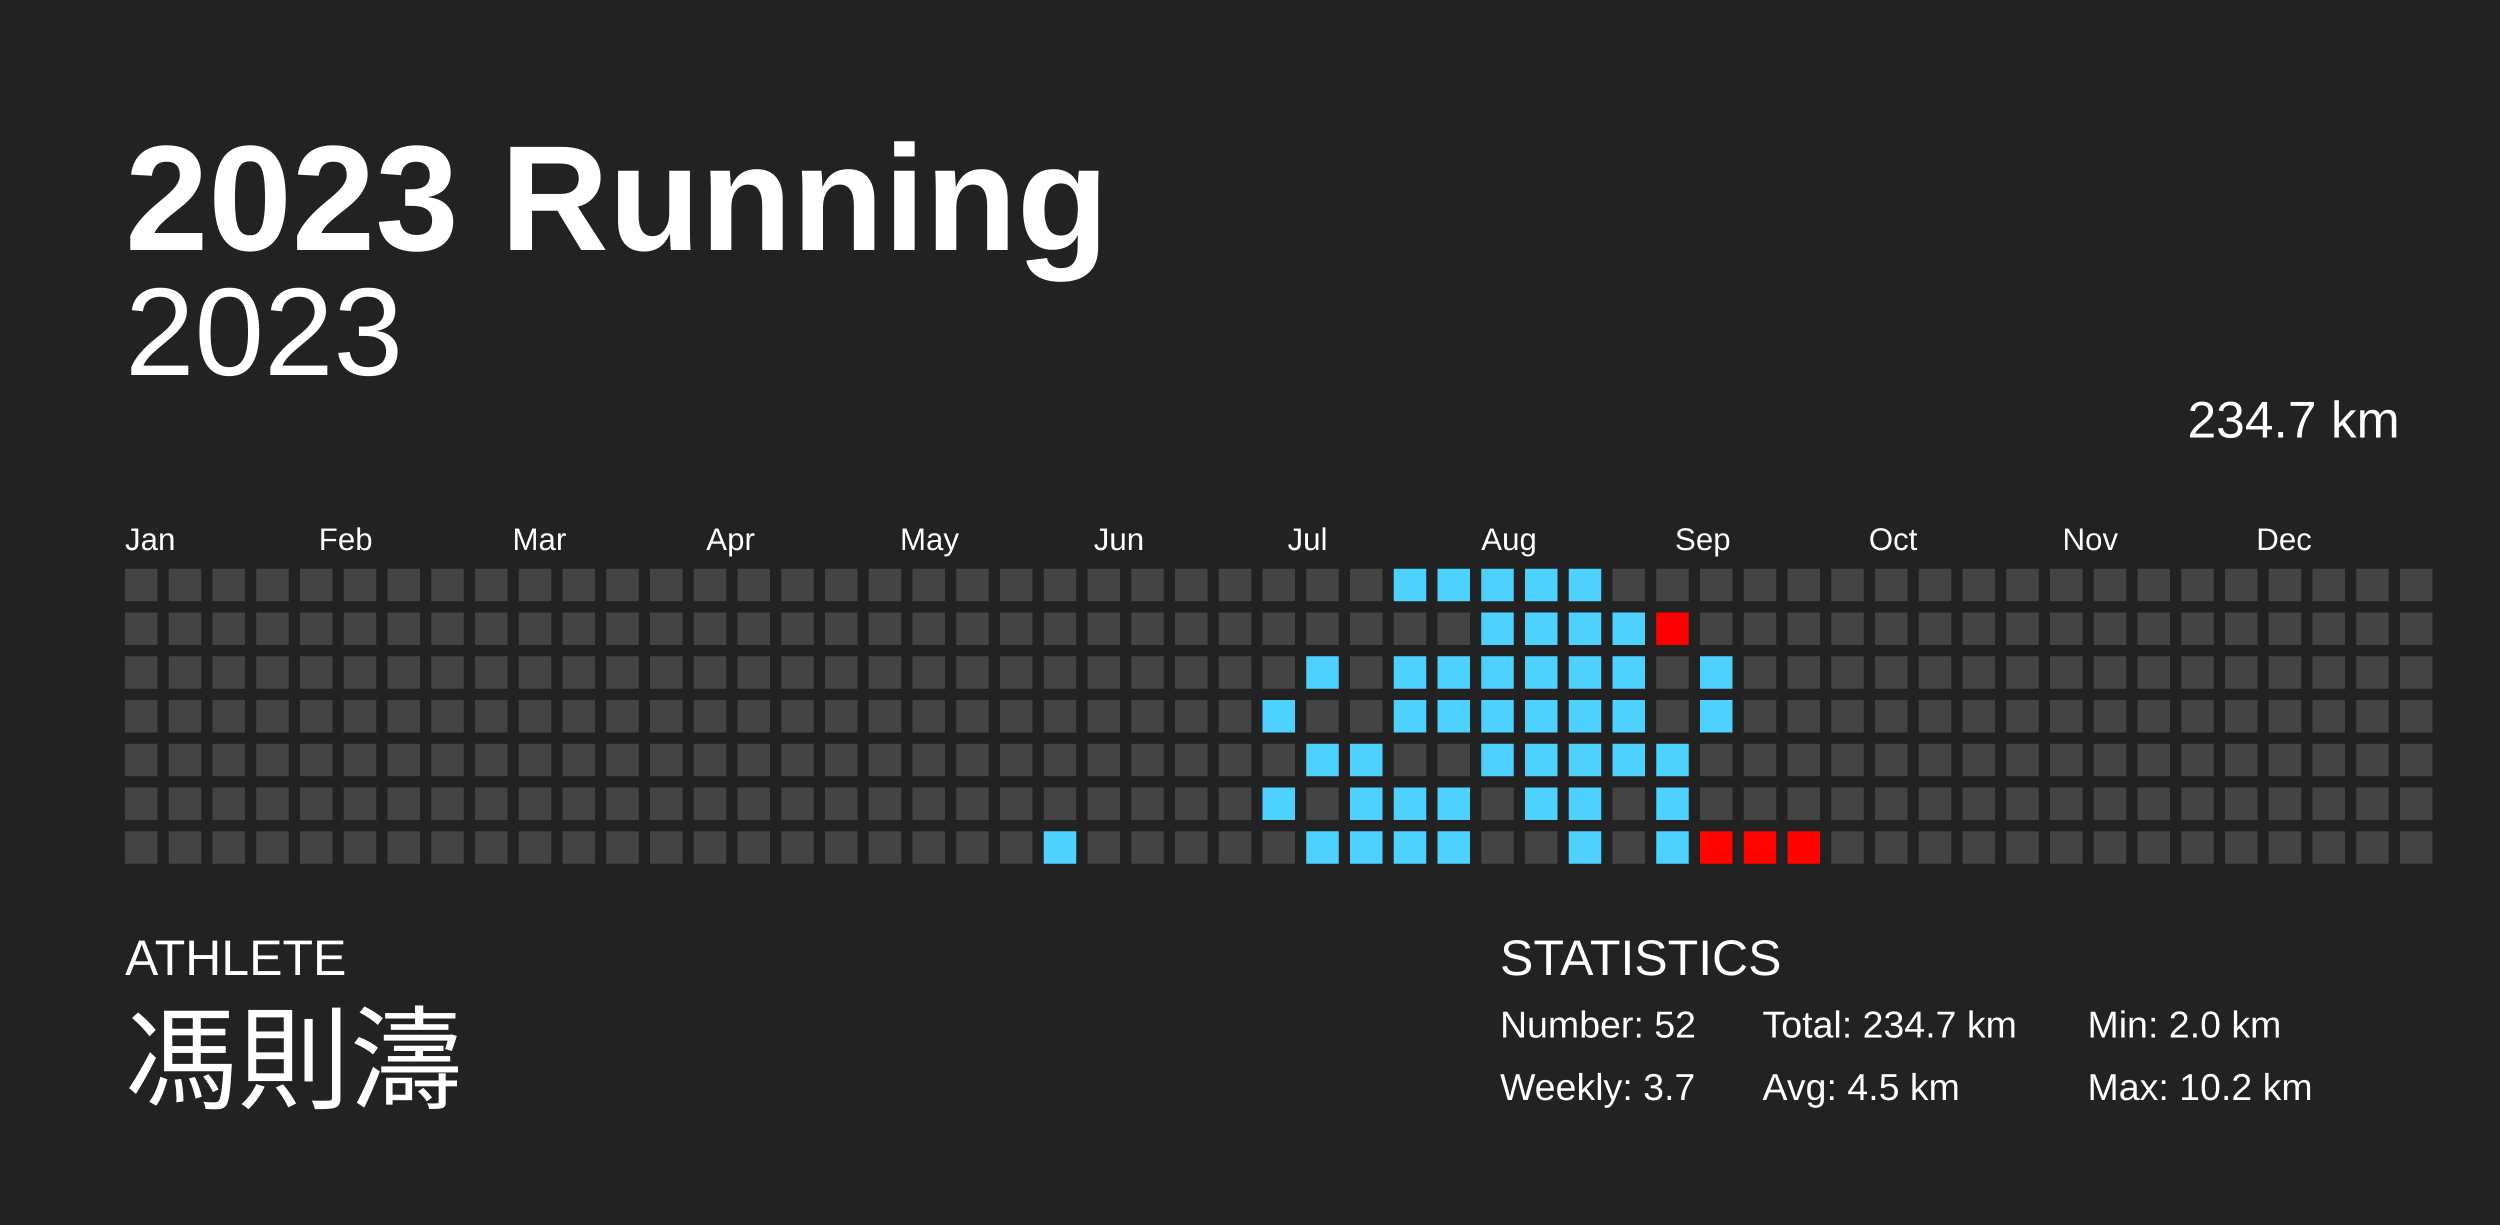
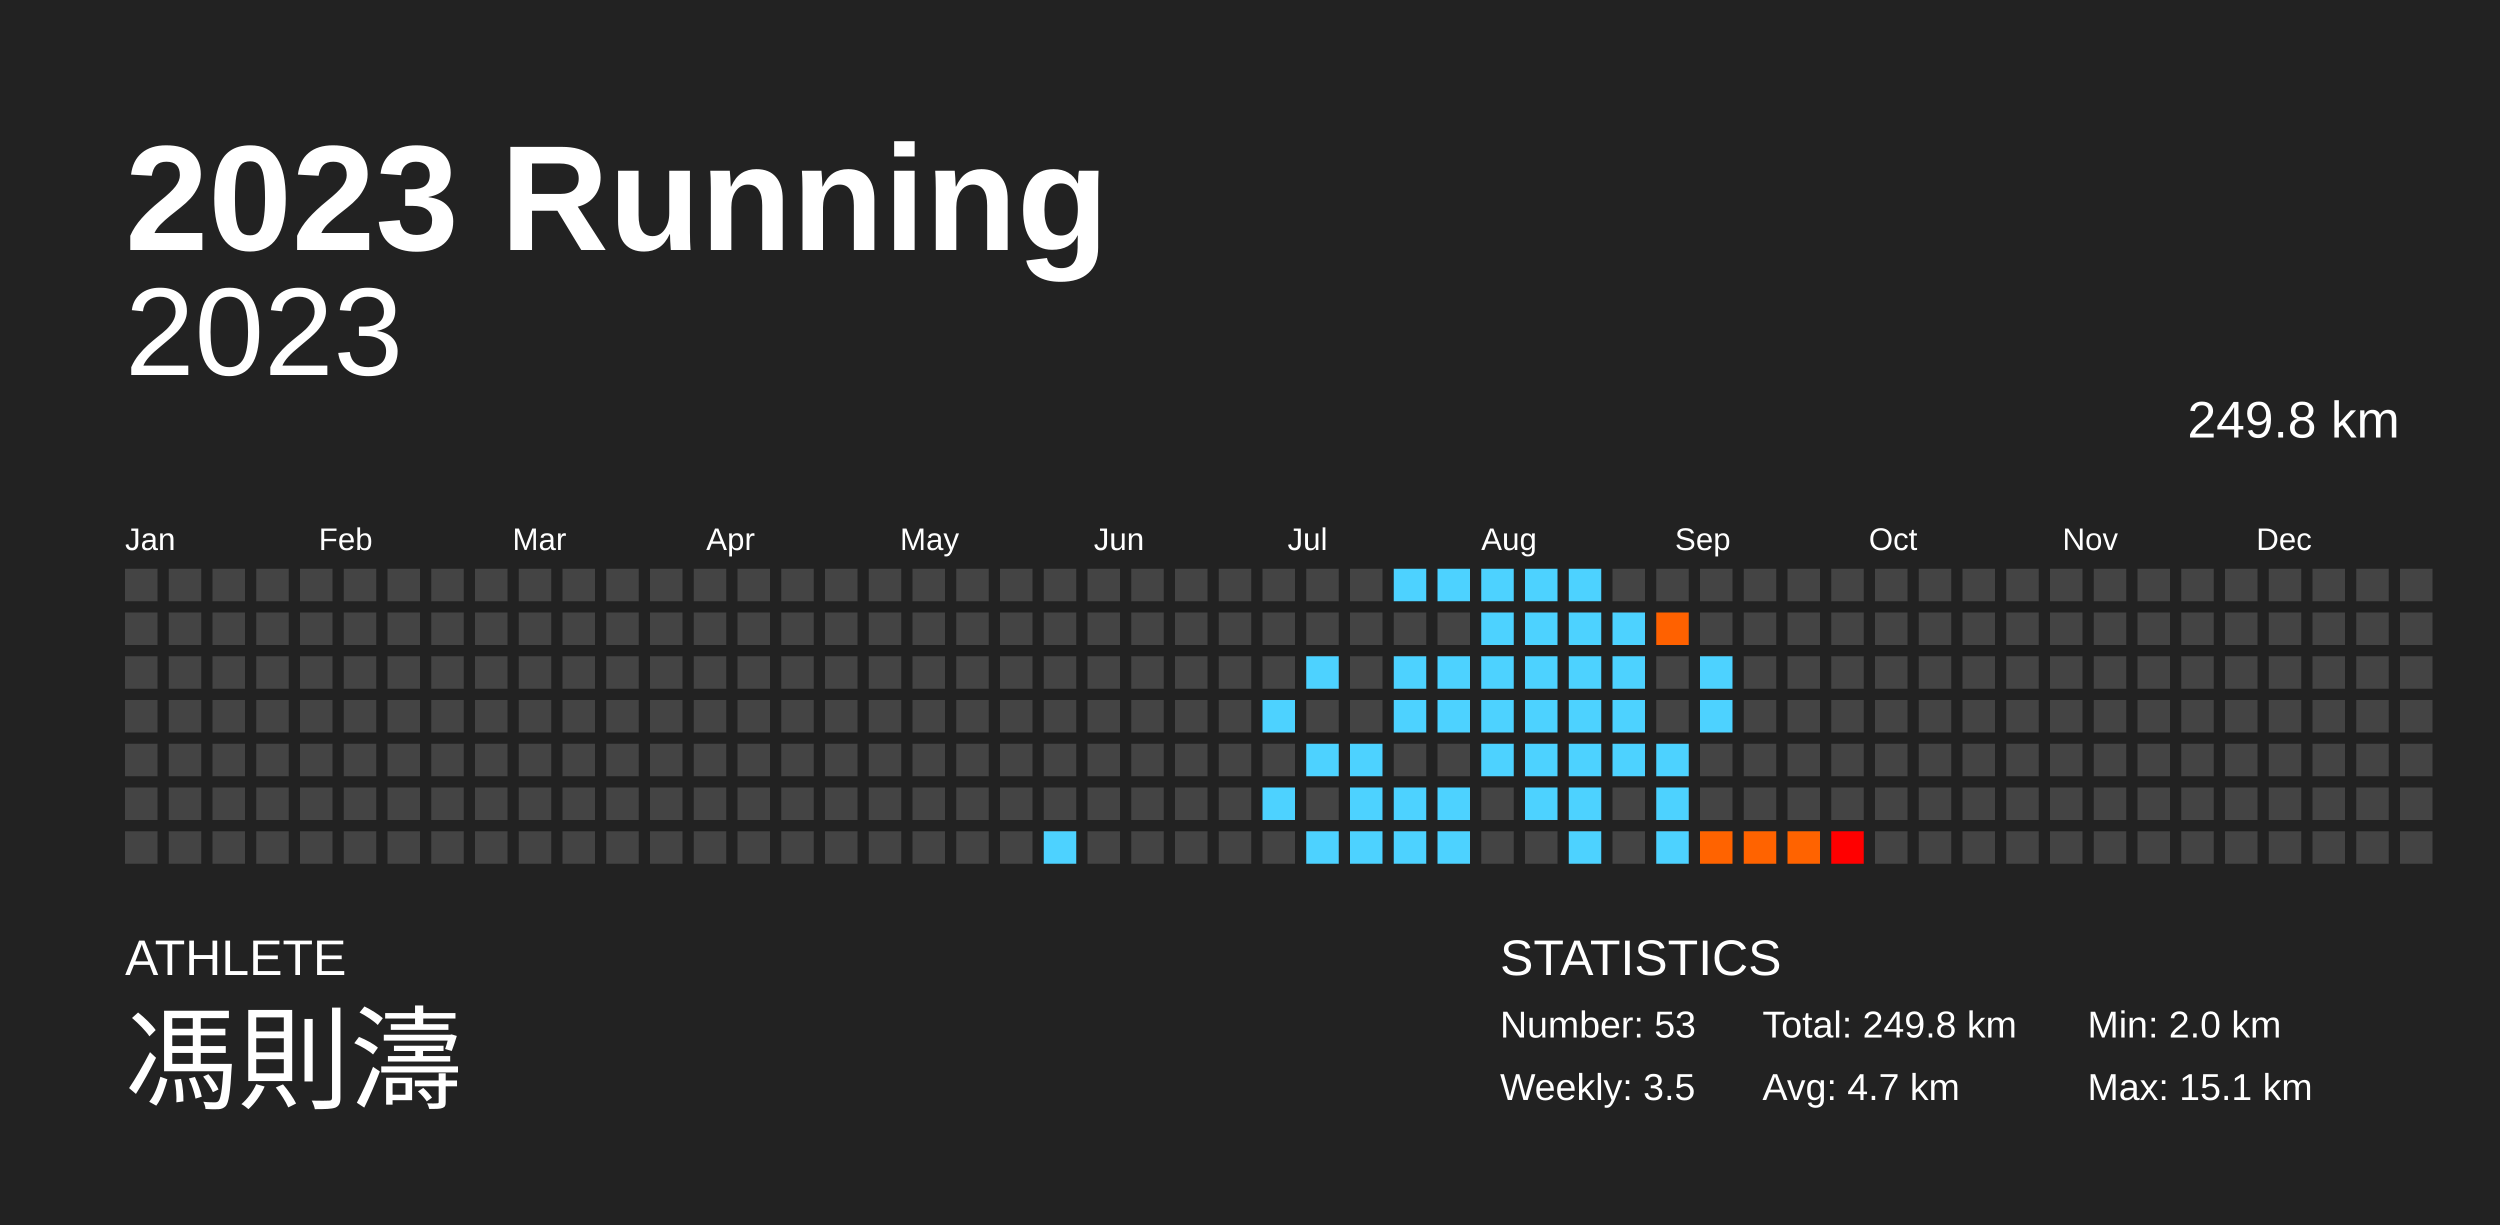
<svg xmlns="http://www.w3.org/2000/svg" baseProfile="full" height="98mm" version="1.1" viewBox="0,0,200,98" width="200mm">
  <defs />
  <rect fill="#222222" height="98" width="200" x="0" y="0" />
  <text fill="#FFFFFF" style="font-size:12px; font-family:Arial; font-weight:bold;" x="10" y="20">2023 Running</text>
  <text fill="#FFFFFF" style="font-size:4px; font-family:Arial" x="10" y="78">ATHLETE</text>
  <text fill="#FFFFFF" style="font-size:9px; font-family:Arial" x="10" y="88">馮則濤</text>
  <text fill="#FFFFFF" style="font-size:4px; font-family:Arial" x="120" y="78">STATISTICS</text>
-   <text fill="#FFFFFF" style="font-size:3px; font-family:Arial" x="120" y="83">Number: 52</text>
-   <text fill="#FFFFFF" style="font-size:3px; font-family:Arial" x="120" y="88">Weekly: 3.7</text>
-   <text fill="#FFFFFF" style="font-size:3px; font-family:Arial" x="141" y="83">Total: 234.7 km</text>
-   <text fill="#FFFFFF" style="font-size:3px; font-family:Arial" x="141" y="88">Avg: 4.5 km</text>
+   <text fill="#FFFFFF" style="font-size:3px; font-family:Arial" x="120" y="83">Number: 53</text>
+   <text fill="#FFFFFF" style="font-size:3px; font-family:Arial" x="120" y="88">Weekly: 3.5</text>
+   <text fill="#FFFFFF" style="font-size:3px; font-family:Arial" x="141" y="83">Total: 249.8 km</text>
+   <text fill="#FFFFFF" style="font-size:3px; font-family:Arial" x="141" y="88">Avg: 4.7 km</text>
  <text fill="#FFFFFF" style="font-size:3px; font-family:Arial" x="167" y="83">Min: 2.0 km</text>
-   <text fill="#FFFFFF" style="font-size:3px; font-family:Arial" x="167" y="88">Max: 10.2 km</text>
+   <text fill="#FFFFFF" style="font-size:3px; font-family:Arial" x="167" y="88">Max: 15.1 km</text>
  <text alignment-baseline="hanging" fill="#FFFFFF" style="font-size:10.0px; font-family:Arial;" x="10" y="30">2023</text>
-   <text alignment-baseline="hanging" fill="#FFFFFF" style="font-size:4.125px; font-family:Arial;" x="175" y="35">234.7 km</text>
+   <text alignment-baseline="hanging" fill="#FFFFFF" style="font-size:4.125px; font-family:Arial;" x="175" y="35">249.8 km</text>
  <text fill="#FFFFFF" style="font-size:2.5px; font-family:Arial" x="10.0" y="44">Jan</text>
  <text fill="#FFFFFF" style="font-size:2.5px; font-family:Arial" x="25.5" y="44">Feb</text>
  <text fill="#FFFFFF" style="font-size:2.5px; font-family:Arial" x="41.0" y="44">Mar</text>
  <text fill="#FFFFFF" style="font-size:2.5px; font-family:Arial" x="56.5" y="44">Apr</text>
  <text fill="#FFFFFF" style="font-size:2.5px; font-family:Arial" x="72.0" y="44">May</text>
  <text fill="#FFFFFF" style="font-size:2.5px; font-family:Arial" x="87.5" y="44">Jun</text>
  <text fill="#FFFFFF" style="font-size:2.5px; font-family:Arial" x="103.0" y="44">Jul</text>
  <text fill="#FFFFFF" style="font-size:2.5px; font-family:Arial" x="118.5" y="44">Aug</text>
  <text fill="#FFFFFF" style="font-size:2.5px; font-family:Arial" x="134.0" y="44">Sep</text>
  <text fill="#FFFFFF" style="font-size:2.5px; font-family:Arial" x="149.5" y="44">Oct</text>
  <text fill="#FFFFFF" style="font-size:2.5px; font-family:Arial" x="165.0" y="44">Nov</text>
  <text fill="#FFFFFF" style="font-size:2.5px; font-family:Arial" x="180.5" y="44">Dec</text>
  <rect fill="#444444" height="2.6" width="2.6" x="10.0" y="45.5" />
  <rect fill="#444444" height="2.6" width="2.6" x="10.0" y="49.0" />
  <rect fill="#444444" height="2.6" width="2.6" x="10.0" y="52.5" />
  <rect fill="#444444" height="2.6" width="2.6" x="10.0" y="56.0" />
  <rect fill="#444444" height="2.6" width="2.6" x="10.0" y="59.5" />
  <rect fill="#444444" height="2.6" width="2.6" x="10.0" y="63.0" />
  <rect fill="#444444" height="2.6" width="2.6" x="10.0" y="66.5" />
  <rect fill="#444444" height="2.6" width="2.6" x="13.5" y="45.5" />
  <rect fill="#444444" height="2.6" width="2.6" x="13.5" y="49.0" />
  <rect fill="#444444" height="2.6" width="2.6" x="13.5" y="52.5" />
  <rect fill="#444444" height="2.6" width="2.6" x="13.5" y="56.0" />
  <rect fill="#444444" height="2.6" width="2.6" x="13.5" y="59.5" />
  <rect fill="#444444" height="2.6" width="2.6" x="13.5" y="63.0" />
  <rect fill="#444444" height="2.6" width="2.6" x="13.5" y="66.5" />
  <rect fill="#444444" height="2.6" width="2.6" x="17.0" y="45.5" />
  <rect fill="#444444" height="2.6" width="2.6" x="17.0" y="49.0" />
  <rect fill="#444444" height="2.6" width="2.6" x="17.0" y="52.5" />
  <rect fill="#444444" height="2.6" width="2.6" x="17.0" y="56.0" />
  <rect fill="#444444" height="2.6" width="2.6" x="17.0" y="59.5" />
  <rect fill="#444444" height="2.6" width="2.6" x="17.0" y="63.0" />
  <rect fill="#444444" height="2.6" width="2.6" x="17.0" y="66.5" />
  <rect fill="#444444" height="2.6" width="2.6" x="20.5" y="45.5" />
  <rect fill="#444444" height="2.6" width="2.6" x="20.5" y="49.0" />
  <rect fill="#444444" height="2.6" width="2.6" x="20.5" y="52.5" />
  <rect fill="#444444" height="2.6" width="2.6" x="20.5" y="56.0" />
  <rect fill="#444444" height="2.6" width="2.6" x="20.5" y="59.5" />
  <rect fill="#444444" height="2.6" width="2.6" x="20.5" y="63.0" />
  <rect fill="#444444" height="2.6" width="2.6" x="20.5" y="66.5" />
  <rect fill="#444444" height="2.6" width="2.6" x="24.0" y="45.5" />
  <rect fill="#444444" height="2.6" width="2.6" x="24.0" y="49.0" />
  <rect fill="#444444" height="2.6" width="2.6" x="24.0" y="52.5" />
  <rect fill="#444444" height="2.6" width="2.6" x="24.0" y="56.0" />
  <rect fill="#444444" height="2.6" width="2.6" x="24.0" y="59.5" />
  <rect fill="#444444" height="2.6" width="2.6" x="24.0" y="63.0" />
  <rect fill="#444444" height="2.6" width="2.6" x="24.0" y="66.5" />
  <rect fill="#444444" height="2.6" width="2.6" x="27.5" y="45.5" />
  <rect fill="#444444" height="2.6" width="2.6" x="27.5" y="49.0" />
  <rect fill="#444444" height="2.6" width="2.6" x="27.5" y="52.5" />
  <rect fill="#444444" height="2.6" width="2.6" x="27.5" y="56.0" />
  <rect fill="#444444" height="2.6" width="2.6" x="27.5" y="59.5" />
  <rect fill="#444444" height="2.6" width="2.6" x="27.5" y="63.0" />
  <rect fill="#444444" height="2.6" width="2.6" x="27.5" y="66.5" />
  <rect fill="#444444" height="2.6" width="2.6" x="31.0" y="45.5" />
  <rect fill="#444444" height="2.6" width="2.6" x="31.0" y="49.0" />
  <rect fill="#444444" height="2.6" width="2.6" x="31.0" y="52.5" />
  <rect fill="#444444" height="2.6" width="2.6" x="31.0" y="56.0" />
  <rect fill="#444444" height="2.6" width="2.6" x="31.0" y="59.5" />
  <rect fill="#444444" height="2.6" width="2.6" x="31.0" y="63.0" />
  <rect fill="#444444" height="2.6" width="2.6" x="31.0" y="66.5" />
  <rect fill="#444444" height="2.6" width="2.6" x="34.5" y="45.5" />
  <rect fill="#444444" height="2.6" width="2.6" x="34.5" y="49.0" />
  <rect fill="#444444" height="2.6" width="2.6" x="34.5" y="52.5" />
  <rect fill="#444444" height="2.6" width="2.6" x="34.5" y="56.0" />
  <rect fill="#444444" height="2.6" width="2.6" x="34.5" y="59.5" />
  <rect fill="#444444" height="2.6" width="2.6" x="34.5" y="63.0" />
  <rect fill="#444444" height="2.6" width="2.6" x="34.5" y="66.5" />
  <rect fill="#444444" height="2.6" width="2.6" x="38.0" y="45.5" />
  <rect fill="#444444" height="2.6" width="2.6" x="38.0" y="49.0" />
  <rect fill="#444444" height="2.6" width="2.6" x="38.0" y="52.5" />
  <rect fill="#444444" height="2.6" width="2.6" x="38.0" y="56.0" />
  <rect fill="#444444" height="2.6" width="2.6" x="38.0" y="59.5" />
  <rect fill="#444444" height="2.6" width="2.6" x="38.0" y="63.0" />
  <rect fill="#444444" height="2.6" width="2.6" x="38.0" y="66.5" />
  <rect fill="#444444" height="2.6" width="2.6" x="41.5" y="45.5" />
  <rect fill="#444444" height="2.6" width="2.6" x="41.5" y="49.0" />
  <rect fill="#444444" height="2.6" width="2.6" x="41.5" y="52.5" />
  <rect fill="#444444" height="2.6" width="2.6" x="41.5" y="56.0" />
  <rect fill="#444444" height="2.6" width="2.6" x="41.5" y="59.5" />
  <rect fill="#444444" height="2.6" width="2.6" x="41.5" y="63.0" />
  <rect fill="#444444" height="2.6" width="2.6" x="41.5" y="66.5" />
  <rect fill="#444444" height="2.6" width="2.6" x="45.0" y="45.5" />
  <rect fill="#444444" height="2.6" width="2.6" x="45.0" y="49.0" />
  <rect fill="#444444" height="2.6" width="2.6" x="45.0" y="52.5" />
  <rect fill="#444444" height="2.6" width="2.6" x="45.0" y="56.0" />
  <rect fill="#444444" height="2.6" width="2.6" x="45.0" y="59.5" />
  <rect fill="#444444" height="2.6" width="2.6" x="45.0" y="63.0" />
  <rect fill="#444444" height="2.6" width="2.6" x="45.0" y="66.5" />
  <rect fill="#444444" height="2.6" width="2.6" x="48.5" y="45.5" />
  <rect fill="#444444" height="2.6" width="2.6" x="48.5" y="49.0" />
  <rect fill="#444444" height="2.6" width="2.6" x="48.5" y="52.5" />
  <rect fill="#444444" height="2.6" width="2.6" x="48.5" y="56.0" />
  <rect fill="#444444" height="2.6" width="2.6" x="48.5" y="59.5" />
  <rect fill="#444444" height="2.6" width="2.6" x="48.5" y="63.0" />
  <rect fill="#444444" height="2.6" width="2.6" x="48.5" y="66.5" />
  <rect fill="#444444" height="2.6" width="2.6" x="52.0" y="45.5" />
  <rect fill="#444444" height="2.6" width="2.6" x="52.0" y="49.0" />
  <rect fill="#444444" height="2.6" width="2.6" x="52.0" y="52.5" />
  <rect fill="#444444" height="2.6" width="2.6" x="52.0" y="56.0" />
  <rect fill="#444444" height="2.6" width="2.6" x="52.0" y="59.5" />
  <rect fill="#444444" height="2.6" width="2.6" x="52.0" y="63.0" />
  <rect fill="#444444" height="2.6" width="2.6" x="52.0" y="66.5" />
  <rect fill="#444444" height="2.6" width="2.6" x="55.5" y="45.5" />
  <rect fill="#444444" height="2.6" width="2.6" x="55.5" y="49.0" />
  <rect fill="#444444" height="2.6" width="2.6" x="55.5" y="52.5" />
  <rect fill="#444444" height="2.6" width="2.6" x="55.5" y="56.0" />
  <rect fill="#444444" height="2.6" width="2.6" x="55.5" y="59.5" />
  <rect fill="#444444" height="2.6" width="2.6" x="55.5" y="63.0" />
  <rect fill="#444444" height="2.6" width="2.6" x="55.5" y="66.5" />
  <rect fill="#444444" height="2.6" width="2.6" x="59.0" y="45.5" />
  <rect fill="#444444" height="2.6" width="2.6" x="59.0" y="49.0" />
  <rect fill="#444444" height="2.6" width="2.6" x="59.0" y="52.5" />
  <rect fill="#444444" height="2.6" width="2.6" x="59.0" y="56.0" />
  <rect fill="#444444" height="2.6" width="2.6" x="59.0" y="59.5" />
  <rect fill="#444444" height="2.6" width="2.6" x="59.0" y="63.0" />
  <rect fill="#444444" height="2.6" width="2.6" x="59.0" y="66.5" />
  <rect fill="#444444" height="2.6" width="2.6" x="62.5" y="45.5" />
  <rect fill="#444444" height="2.6" width="2.6" x="62.5" y="49.0" />
  <rect fill="#444444" height="2.6" width="2.6" x="62.5" y="52.5" />
  <rect fill="#444444" height="2.6" width="2.6" x="62.5" y="56.0" />
  <rect fill="#444444" height="2.6" width="2.6" x="62.5" y="59.5" />
  <rect fill="#444444" height="2.6" width="2.6" x="62.5" y="63.0" />
  <rect fill="#444444" height="2.6" width="2.6" x="62.5" y="66.5" />
  <rect fill="#444444" height="2.6" width="2.6" x="66.0" y="45.5" />
  <rect fill="#444444" height="2.6" width="2.6" x="66.0" y="49.0" />
  <rect fill="#444444" height="2.6" width="2.6" x="66.0" y="52.5" />
  <rect fill="#444444" height="2.6" width="2.6" x="66.0" y="56.0" />
  <rect fill="#444444" height="2.6" width="2.6" x="66.0" y="59.5" />
  <rect fill="#444444" height="2.6" width="2.6" x="66.0" y="63.0" />
  <rect fill="#444444" height="2.6" width="2.6" x="66.0" y="66.5" />
  <rect fill="#444444" height="2.6" width="2.6" x="69.5" y="45.5" />
  <rect fill="#444444" height="2.6" width="2.6" x="69.5" y="49.0" />
  <rect fill="#444444" height="2.6" width="2.6" x="69.5" y="52.5" />
  <rect fill="#444444" height="2.6" width="2.6" x="69.5" y="56.0" />
  <rect fill="#444444" height="2.6" width="2.6" x="69.5" y="59.5" />
  <rect fill="#444444" height="2.6" width="2.6" x="69.5" y="63.0" />
  <rect fill="#444444" height="2.6" width="2.6" x="69.5" y="66.5" />
  <rect fill="#444444" height="2.6" width="2.6" x="73.0" y="45.5" />
  <rect fill="#444444" height="2.6" width="2.6" x="73.0" y="49.0" />
  <rect fill="#444444" height="2.6" width="2.6" x="73.0" y="52.5" />
  <rect fill="#444444" height="2.6" width="2.6" x="73.0" y="56.0" />
  <rect fill="#444444" height="2.6" width="2.6" x="73.0" y="59.5" />
  <rect fill="#444444" height="2.6" width="2.6" x="73.0" y="63.0" />
  <rect fill="#444444" height="2.6" width="2.6" x="73.0" y="66.5" />
  <rect fill="#444444" height="2.6" width="2.6" x="76.5" y="45.5" />
  <rect fill="#444444" height="2.6" width="2.6" x="76.5" y="49.0" />
  <rect fill="#444444" height="2.6" width="2.6" x="76.5" y="52.5" />
  <rect fill="#444444" height="2.6" width="2.6" x="76.5" y="56.0" />
  <rect fill="#444444" height="2.6" width="2.6" x="76.5" y="59.5" />
  <rect fill="#444444" height="2.6" width="2.6" x="76.5" y="63.0" />
  <rect fill="#444444" height="2.6" width="2.6" x="76.5" y="66.5" />
  <rect fill="#444444" height="2.6" width="2.6" x="80.0" y="45.5" />
  <rect fill="#444444" height="2.6" width="2.6" x="80.0" y="49.0" />
  <rect fill="#444444" height="2.6" width="2.6" x="80.0" y="52.5" />
  <rect fill="#444444" height="2.6" width="2.6" x="80.0" y="56.0" />
  <rect fill="#444444" height="2.6" width="2.6" x="80.0" y="59.5" />
  <rect fill="#444444" height="2.6" width="2.6" x="80.0" y="63.0" />
  <rect fill="#444444" height="2.6" width="2.6" x="80.0" y="66.5" />
  <rect fill="#444444" height="2.6" width="2.6" x="83.5" y="45.5" />
  <rect fill="#444444" height="2.6" width="2.6" x="83.5" y="49.0" />
  <rect fill="#444444" height="2.6" width="2.6" x="83.5" y="52.5" />
  <rect fill="#444444" height="2.6" width="2.6" x="83.5" y="56.0" />
  <rect fill="#444444" height="2.6" width="2.6" x="83.5" y="59.5" />
  <rect fill="#444444" height="2.6" width="2.6" x="83.5" y="63.0" />
  <rect fill="#4dd2ff" height="2.6" width="2.6" x="83.5" y="66.5" />
  <rect fill="#444444" height="2.6" width="2.6" x="87.0" y="45.5" />
  <rect fill="#444444" height="2.6" width="2.6" x="87.0" y="49.0" />
  <rect fill="#444444" height="2.6" width="2.6" x="87.0" y="52.5" />
  <rect fill="#444444" height="2.6" width="2.6" x="87.0" y="56.0" />
  <rect fill="#444444" height="2.6" width="2.6" x="87.0" y="59.5" />
  <rect fill="#444444" height="2.6" width="2.6" x="87.0" y="63.0" />
  <rect fill="#444444" height="2.6" width="2.6" x="87.0" y="66.5" />
  <rect fill="#444444" height="2.6" width="2.6" x="90.5" y="45.5" />
  <rect fill="#444444" height="2.6" width="2.6" x="90.5" y="49.0" />
  <rect fill="#444444" height="2.6" width="2.6" x="90.5" y="52.5" />
  <rect fill="#444444" height="2.6" width="2.6" x="90.5" y="56.0" />
  <rect fill="#444444" height="2.6" width="2.6" x="90.5" y="59.5" />
  <rect fill="#444444" height="2.6" width="2.6" x="90.5" y="63.0" />
  <rect fill="#444444" height="2.6" width="2.6" x="90.5" y="66.5" />
  <rect fill="#444444" height="2.6" width="2.6" x="94.0" y="45.5" />
  <rect fill="#444444" height="2.6" width="2.6" x="94.0" y="49.0" />
  <rect fill="#444444" height="2.6" width="2.6" x="94.0" y="52.5" />
  <rect fill="#444444" height="2.6" width="2.6" x="94.0" y="56.0" />
  <rect fill="#444444" height="2.6" width="2.6" x="94.0" y="59.5" />
  <rect fill="#444444" height="2.6" width="2.6" x="94.0" y="63.0" />
  <rect fill="#444444" height="2.6" width="2.6" x="94.0" y="66.5" />
  <rect fill="#444444" height="2.6" width="2.6" x="97.5" y="45.5" />
  <rect fill="#444444" height="2.6" width="2.6" x="97.5" y="49.0" />
  <rect fill="#444444" height="2.6" width="2.6" x="97.5" y="52.5" />
  <rect fill="#444444" height="2.6" width="2.6" x="97.5" y="56.0" />
  <rect fill="#444444" height="2.6" width="2.6" x="97.5" y="59.5" />
  <rect fill="#444444" height="2.6" width="2.6" x="97.5" y="63.0" />
  <rect fill="#444444" height="2.6" width="2.6" x="97.5" y="66.5" />
  <rect fill="#444444" height="2.6" width="2.6" x="101.0" y="45.5" />
  <rect fill="#444444" height="2.6" width="2.6" x="101.0" y="49.0" />
  <rect fill="#444444" height="2.6" width="2.6" x="101.0" y="52.5" />
  <rect fill="#4dd2ff" height="2.6" width="2.6" x="101.0" y="56.0" />
  <rect fill="#444444" height="2.6" width="2.6" x="101.0" y="59.5" />
  <rect fill="#4dd2ff" height="2.6" width="2.6" x="101.0" y="63.0" />
  <rect fill="#444444" height="2.6" width="2.6" x="101.0" y="66.5" />
  <rect fill="#444444" height="2.6" width="2.6" x="104.5" y="45.5" />
  <rect fill="#444444" height="2.6" width="2.6" x="104.5" y="49.0" />
  <rect fill="#4dd2ff" height="2.6" width="2.6" x="104.5" y="52.5" />
  <rect fill="#444444" height="2.6" width="2.6" x="104.5" y="56.0" />
  <rect fill="#4dd2ff" height="2.6" width="2.6" x="104.5" y="59.5" />
  <rect fill="#444444" height="2.6" width="2.6" x="104.5" y="63.0" />
  <rect fill="#4dd2ff" height="2.6" width="2.6" x="104.5" y="66.5" />
  <rect fill="#444444" height="2.6" width="2.6" x="108.0" y="45.5" />
  <rect fill="#444444" height="2.6" width="2.6" x="108.0" y="49.0" />
  <rect fill="#444444" height="2.6" width="2.6" x="108.0" y="52.5" />
  <rect fill="#444444" height="2.6" width="2.6" x="108.0" y="56.0" />
  <rect fill="#4dd2ff" height="2.6" width="2.6" x="108.0" y="59.5" />
  <rect fill="#4dd2ff" height="2.6" width="2.6" x="108.0" y="63.0" />
  <rect fill="#4dd2ff" height="2.6" width="2.6" x="108.0" y="66.5" />
  <rect fill="#4dd2ff" height="2.6" width="2.6" x="111.5" y="45.5" />
  <rect fill="#444444" height="2.6" width="2.6" x="111.5" y="49.0" />
  <rect fill="#4dd2ff" height="2.6" width="2.6" x="111.5" y="52.5" />
  <rect fill="#4dd2ff" height="2.6" width="2.6" x="111.5" y="56.0" />
  <rect fill="#444444" height="2.6" width="2.6" x="111.5" y="59.5" />
  <rect fill="#4dd2ff" height="2.6" width="2.6" x="111.5" y="63.0" />
  <rect fill="#4dd2ff" height="2.6" width="2.6" x="111.5" y="66.5" />
  <rect fill="#4dd2ff" height="2.6" width="2.6" x="115.0" y="45.5" />
  <rect fill="#444444" height="2.6" width="2.6" x="115.0" y="49.0" />
  <rect fill="#4dd2ff" height="2.6" width="2.6" x="115.0" y="52.5" />
  <rect fill="#4dd2ff" height="2.6" width="2.6" x="115.0" y="56.0" />
  <rect fill="#444444" height="2.6" width="2.6" x="115.0" y="59.5" />
  <rect fill="#4dd2ff" height="2.6" width="2.6" x="115.0" y="63.0" />
  <rect fill="#4dd2ff" height="2.6" width="2.6" x="115.0" y="66.5" />
  <rect fill="#4dd2ff" height="2.6" width="2.6" x="118.5" y="45.5" />
  <rect fill="#4dd2ff" height="2.6" width="2.6" x="118.5" y="49.0" />
  <rect fill="#4dd2ff" height="2.6" width="2.6" x="118.5" y="52.5" />
  <rect fill="#4dd2ff" height="2.6" width="2.6" x="118.5" y="56.0" />
  <rect fill="#4dd2ff" height="2.6" width="2.6" x="118.5" y="59.5" />
  <rect fill="#444444" height="2.6" width="2.6" x="118.5" y="63.0" />
  <rect fill="#444444" height="2.6" width="2.6" x="118.5" y="66.5" />
  <rect fill="#4dd2ff" height="2.6" width="2.6" x="122.0" y="45.5" />
  <rect fill="#4dd2ff" height="2.6" width="2.6" x="122.0" y="49.0" />
  <rect fill="#4dd2ff" height="2.6" width="2.6" x="122.0" y="52.5" />
  <rect fill="#4dd2ff" height="2.6" width="2.6" x="122.0" y="56.0" />
  <rect fill="#4dd2ff" height="2.6" width="2.6" x="122.0" y="59.5" />
  <rect fill="#4dd2ff" height="2.6" width="2.6" x="122.0" y="63.0" />
  <rect fill="#444444" height="2.6" width="2.6" x="122.0" y="66.5" />
  <rect fill="#4dd2ff" height="2.6" width="2.6" x="125.5" y="45.5" />
  <rect fill="#4dd2ff" height="2.6" width="2.6" x="125.5" y="49.0" />
  <rect fill="#4dd2ff" height="2.6" width="2.6" x="125.5" y="52.5" />
  <rect fill="#4dd2ff" height="2.6" width="2.6" x="125.5" y="56.0" />
  <rect fill="#4dd2ff" height="2.6" width="2.6" x="125.5" y="59.5" />
  <rect fill="#4dd2ff" height="2.6" width="2.6" x="125.5" y="63.0" />
  <rect fill="#4dd2ff" height="2.6" width="2.6" x="125.5" y="66.5" />
  <rect fill="#444444" height="2.6" width="2.6" x="129.0" y="45.5" />
  <rect fill="#4dd2ff" height="2.6" width="2.6" x="129.0" y="49.0" />
  <rect fill="#4dd2ff" height="2.6" width="2.6" x="129.0" y="52.5" />
  <rect fill="#4dd2ff" height="2.6" width="2.6" x="129.0" y="56.0" />
  <rect fill="#4dd2ff" height="2.6" width="2.6" x="129.0" y="59.5" />
  <rect fill="#444444" height="2.6" width="2.6" x="129.0" y="63.0" />
  <rect fill="#444444" height="2.6" width="2.6" x="129.0" y="66.5" />
  <rect fill="#444444" height="2.6" width="2.6" x="132.5" y="45.5" />
-   <rect fill="#ff0000" height="2.6" width="2.6" x="132.5" y="49.0" />
+   <rect fill="#ff6100" height="2.6" width="2.6" x="132.5" y="49.0" />
  <rect fill="#444444" height="2.6" width="2.6" x="132.5" y="52.5" />
  <rect fill="#444444" height="2.6" width="2.6" x="132.5" y="56.0" />
  <rect fill="#4dd2ff" height="2.6" width="2.6" x="132.5" y="59.5" />
  <rect fill="#4dd2ff" height="2.6" width="2.6" x="132.5" y="63.0" />
  <rect fill="#4dd2ff" height="2.6" width="2.6" x="132.5" y="66.5" />
  <rect fill="#444444" height="2.6" width="2.6" x="136.0" y="45.5" />
  <rect fill="#444444" height="2.6" width="2.6" x="136.0" y="49.0" />
  <rect fill="#4dd2ff" height="2.6" width="2.6" x="136.0" y="52.5" />
  <rect fill="#4dd2ff" height="2.6" width="2.6" x="136.0" y="56.0" />
  <rect fill="#444444" height="2.6" width="2.6" x="136.0" y="59.5" />
  <rect fill="#444444" height="2.6" width="2.6" x="136.0" y="63.0" />
-   <rect fill="#ff0400" height="2.6" width="2.6" x="136.0" y="66.5" />
+   <rect fill="#ff6300" height="2.6" width="2.6" x="136.0" y="66.5" />
  <rect fill="#444444" height="2.6" width="2.6" x="139.5" y="45.5" />
  <rect fill="#444444" height="2.6" width="2.6" x="139.5" y="49.0" />
  <rect fill="#444444" height="2.6" width="2.6" x="139.5" y="52.5" />
  <rect fill="#444444" height="2.6" width="2.6" x="139.5" y="56.0" />
  <rect fill="#444444" height="2.6" width="2.6" x="139.5" y="59.5" />
  <rect fill="#444444" height="2.6" width="2.6" x="139.5" y="63.0" />
-   <rect fill="#ff0400" height="2.6" width="2.6" x="139.5" y="66.5" />
+   <rect fill="#ff6300" height="2.6" width="2.6" x="139.5" y="66.5" />
  <rect fill="#444444" height="2.6" width="2.6" x="143.0" y="45.5" />
  <rect fill="#444444" height="2.6" width="2.6" x="143.0" y="49.0" />
  <rect fill="#444444" height="2.6" width="2.6" x="143.0" y="52.5" />
  <rect fill="#444444" height="2.6" width="2.6" x="143.0" y="56.0" />
  <rect fill="#444444" height="2.6" width="2.6" x="143.0" y="59.5" />
  <rect fill="#444444" height="2.6" width="2.6" x="143.0" y="63.0" />
-   <rect fill="#ff0300" height="2.6" width="2.6" x="143.0" y="66.5" />
+   <rect fill="#ff6300" height="2.6" width="2.6" x="143.0" y="66.5" />
  <rect fill="#444444" height="2.6" width="2.6" x="146.5" y="45.5" />
  <rect fill="#444444" height="2.6" width="2.6" x="146.5" y="49.0" />
  <rect fill="#444444" height="2.6" width="2.6" x="146.5" y="52.5" />
  <rect fill="#444444" height="2.6" width="2.6" x="146.5" y="56.0" />
  <rect fill="#444444" height="2.6" width="2.6" x="146.5" y="59.5" />
  <rect fill="#444444" height="2.6" width="2.6" x="146.5" y="63.0" />
-   <rect fill="#444444" height="2.6" width="2.6" x="146.5" y="66.5" />
+   <rect fill="#ff0000" height="2.6" width="2.6" x="146.5" y="66.5" />
  <rect fill="#444444" height="2.6" width="2.6" x="150.0" y="45.5" />
  <rect fill="#444444" height="2.6" width="2.6" x="150.0" y="49.0" />
  <rect fill="#444444" height="2.6" width="2.6" x="150.0" y="52.5" />
  <rect fill="#444444" height="2.6" width="2.6" x="150.0" y="56.0" />
  <rect fill="#444444" height="2.6" width="2.6" x="150.0" y="59.5" />
  <rect fill="#444444" height="2.6" width="2.6" x="150.0" y="63.0" />
  <rect fill="#444444" height="2.6" width="2.6" x="150.0" y="66.5" />
  <rect fill="#444444" height="2.6" width="2.6" x="153.5" y="45.5" />
  <rect fill="#444444" height="2.6" width="2.6" x="153.5" y="49.0" />
  <rect fill="#444444" height="2.6" width="2.6" x="153.5" y="52.5" />
  <rect fill="#444444" height="2.6" width="2.6" x="153.5" y="56.0" />
  <rect fill="#444444" height="2.6" width="2.6" x="153.5" y="59.5" />
  <rect fill="#444444" height="2.6" width="2.6" x="153.5" y="63.0" />
  <rect fill="#444444" height="2.6" width="2.6" x="153.5" y="66.5" />
  <rect fill="#444444" height="2.6" width="2.6" x="157.0" y="45.5" />
  <rect fill="#444444" height="2.6" width="2.6" x="157.0" y="49.0" />
  <rect fill="#444444" height="2.6" width="2.6" x="157.0" y="52.5" />
  <rect fill="#444444" height="2.6" width="2.6" x="157.0" y="56.0" />
  <rect fill="#444444" height="2.6" width="2.6" x="157.0" y="59.5" />
  <rect fill="#444444" height="2.6" width="2.6" x="157.0" y="63.0" />
  <rect fill="#444444" height="2.6" width="2.6" x="157.0" y="66.5" />
  <rect fill="#444444" height="2.6" width="2.6" x="160.5" y="45.5" />
  <rect fill="#444444" height="2.6" width="2.6" x="160.5" y="49.0" />
  <rect fill="#444444" height="2.6" width="2.6" x="160.5" y="52.5" />
  <rect fill="#444444" height="2.6" width="2.6" x="160.5" y="56.0" />
  <rect fill="#444444" height="2.6" width="2.6" x="160.5" y="59.5" />
  <rect fill="#444444" height="2.6" width="2.6" x="160.5" y="63.0" />
  <rect fill="#444444" height="2.6" width="2.6" x="160.5" y="66.5" />
  <rect fill="#444444" height="2.6" width="2.6" x="164.0" y="45.5" />
  <rect fill="#444444" height="2.6" width="2.6" x="164.0" y="49.0" />
  <rect fill="#444444" height="2.6" width="2.6" x="164.0" y="52.5" />
  <rect fill="#444444" height="2.6" width="2.6" x="164.0" y="56.0" />
  <rect fill="#444444" height="2.6" width="2.6" x="164.0" y="59.5" />
  <rect fill="#444444" height="2.6" width="2.6" x="164.0" y="63.0" />
  <rect fill="#444444" height="2.6" width="2.6" x="164.0" y="66.5" />
  <rect fill="#444444" height="2.6" width="2.6" x="167.5" y="45.5" />
  <rect fill="#444444" height="2.6" width="2.6" x="167.5" y="49.0" />
  <rect fill="#444444" height="2.6" width="2.6" x="167.5" y="52.5" />
  <rect fill="#444444" height="2.6" width="2.6" x="167.5" y="56.0" />
  <rect fill="#444444" height="2.6" width="2.6" x="167.5" y="59.5" />
  <rect fill="#444444" height="2.6" width="2.6" x="167.5" y="63.0" />
  <rect fill="#444444" height="2.6" width="2.6" x="167.5" y="66.5" />
  <rect fill="#444444" height="2.6" width="2.6" x="171.0" y="45.5" />
  <rect fill="#444444" height="2.6" width="2.6" x="171.0" y="49.0" />
  <rect fill="#444444" height="2.6" width="2.6" x="171.0" y="52.5" />
  <rect fill="#444444" height="2.6" width="2.6" x="171.0" y="56.0" />
  <rect fill="#444444" height="2.6" width="2.6" x="171.0" y="59.5" />
  <rect fill="#444444" height="2.6" width="2.6" x="171.0" y="63.0" />
  <rect fill="#444444" height="2.6" width="2.6" x="171.0" y="66.5" />
  <rect fill="#444444" height="2.6" width="2.6" x="174.5" y="45.5" />
  <rect fill="#444444" height="2.6" width="2.6" x="174.5" y="49.0" />
  <rect fill="#444444" height="2.6" width="2.6" x="174.5" y="52.5" />
  <rect fill="#444444" height="2.6" width="2.6" x="174.5" y="56.0" />
  <rect fill="#444444" height="2.6" width="2.6" x="174.5" y="59.5" />
  <rect fill="#444444" height="2.6" width="2.6" x="174.5" y="63.0" />
  <rect fill="#444444" height="2.6" width="2.6" x="174.5" y="66.5" />
  <rect fill="#444444" height="2.6" width="2.6" x="178.0" y="45.5" />
  <rect fill="#444444" height="2.6" width="2.6" x="178.0" y="49.0" />
  <rect fill="#444444" height="2.6" width="2.6" x="178.0" y="52.5" />
  <rect fill="#444444" height="2.6" width="2.6" x="178.0" y="56.0" />
  <rect fill="#444444" height="2.6" width="2.6" x="178.0" y="59.5" />
  <rect fill="#444444" height="2.6" width="2.6" x="178.0" y="63.0" />
  <rect fill="#444444" height="2.6" width="2.6" x="178.0" y="66.5" />
  <rect fill="#444444" height="2.6" width="2.6" x="181.5" y="45.5" />
  <rect fill="#444444" height="2.6" width="2.6" x="181.5" y="49.0" />
  <rect fill="#444444" height="2.6" width="2.6" x="181.5" y="52.5" />
  <rect fill="#444444" height="2.6" width="2.6" x="181.5" y="56.0" />
  <rect fill="#444444" height="2.6" width="2.6" x="181.5" y="59.5" />
  <rect fill="#444444" height="2.6" width="2.6" x="181.5" y="63.0" />
  <rect fill="#444444" height="2.6" width="2.6" x="181.5" y="66.5" />
  <rect fill="#444444" height="2.6" width="2.6" x="185.0" y="45.5" />
  <rect fill="#444444" height="2.6" width="2.6" x="185.0" y="49.0" />
  <rect fill="#444444" height="2.6" width="2.6" x="185.0" y="52.5" />
  <rect fill="#444444" height="2.6" width="2.6" x="185.0" y="56.0" />
  <rect fill="#444444" height="2.6" width="2.6" x="185.0" y="59.5" />
  <rect fill="#444444" height="2.6" width="2.6" x="185.0" y="63.0" />
  <rect fill="#444444" height="2.6" width="2.6" x="185.0" y="66.5" />
  <rect fill="#444444" height="2.6" width="2.6" x="188.5" y="45.5" />
  <rect fill="#444444" height="2.6" width="2.6" x="188.5" y="49.0" />
  <rect fill="#444444" height="2.6" width="2.6" x="188.5" y="52.5" />
  <rect fill="#444444" height="2.6" width="2.6" x="188.5" y="56.0" />
  <rect fill="#444444" height="2.6" width="2.6" x="188.5" y="59.5" />
  <rect fill="#444444" height="2.6" width="2.6" x="188.5" y="63.0" />
  <rect fill="#444444" height="2.6" width="2.6" x="188.5" y="66.5" />
  <rect fill="#444444" height="2.6" width="2.6" x="192.0" y="45.5" />
  <rect fill="#444444" height="2.6" width="2.6" x="192.0" y="49.0" />
  <rect fill="#444444" height="2.6" width="2.6" x="192.0" y="52.5" />
  <rect fill="#444444" height="2.6" width="2.6" x="192.0" y="56.0" />
  <rect fill="#444444" height="2.6" width="2.6" x="192.0" y="59.5" />
  <rect fill="#444444" height="2.6" width="2.6" x="192.0" y="63.0" />
  <rect fill="#444444" height="2.6" width="2.6" x="192.0" y="66.5" />
</svg>
